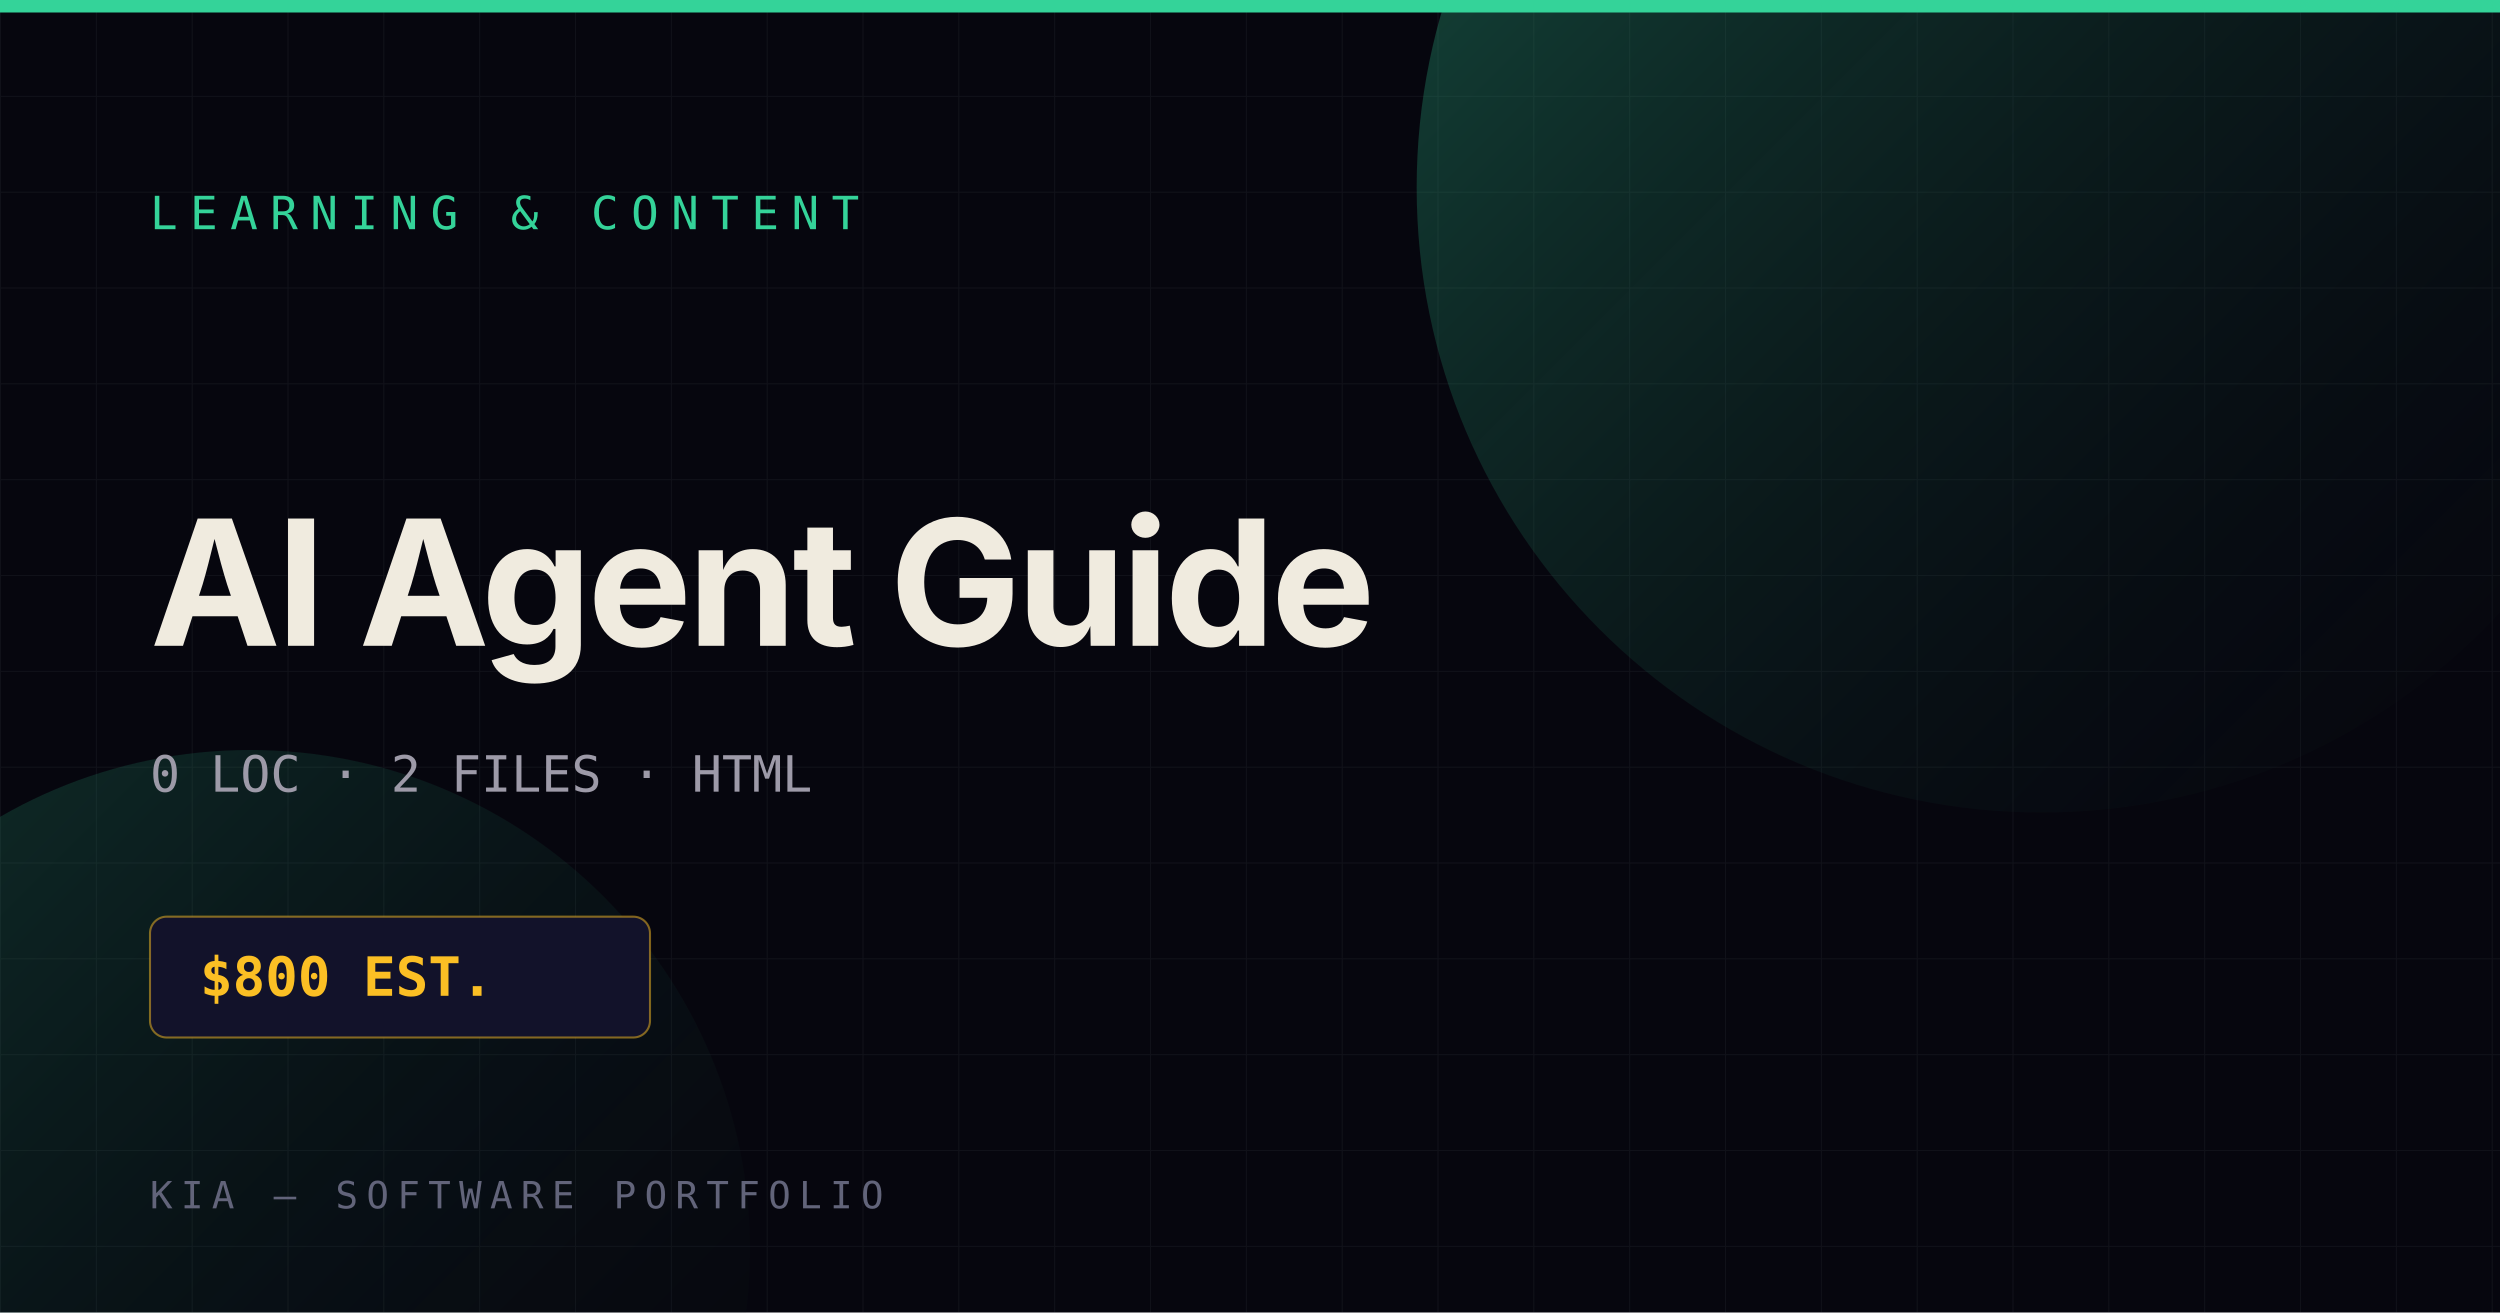
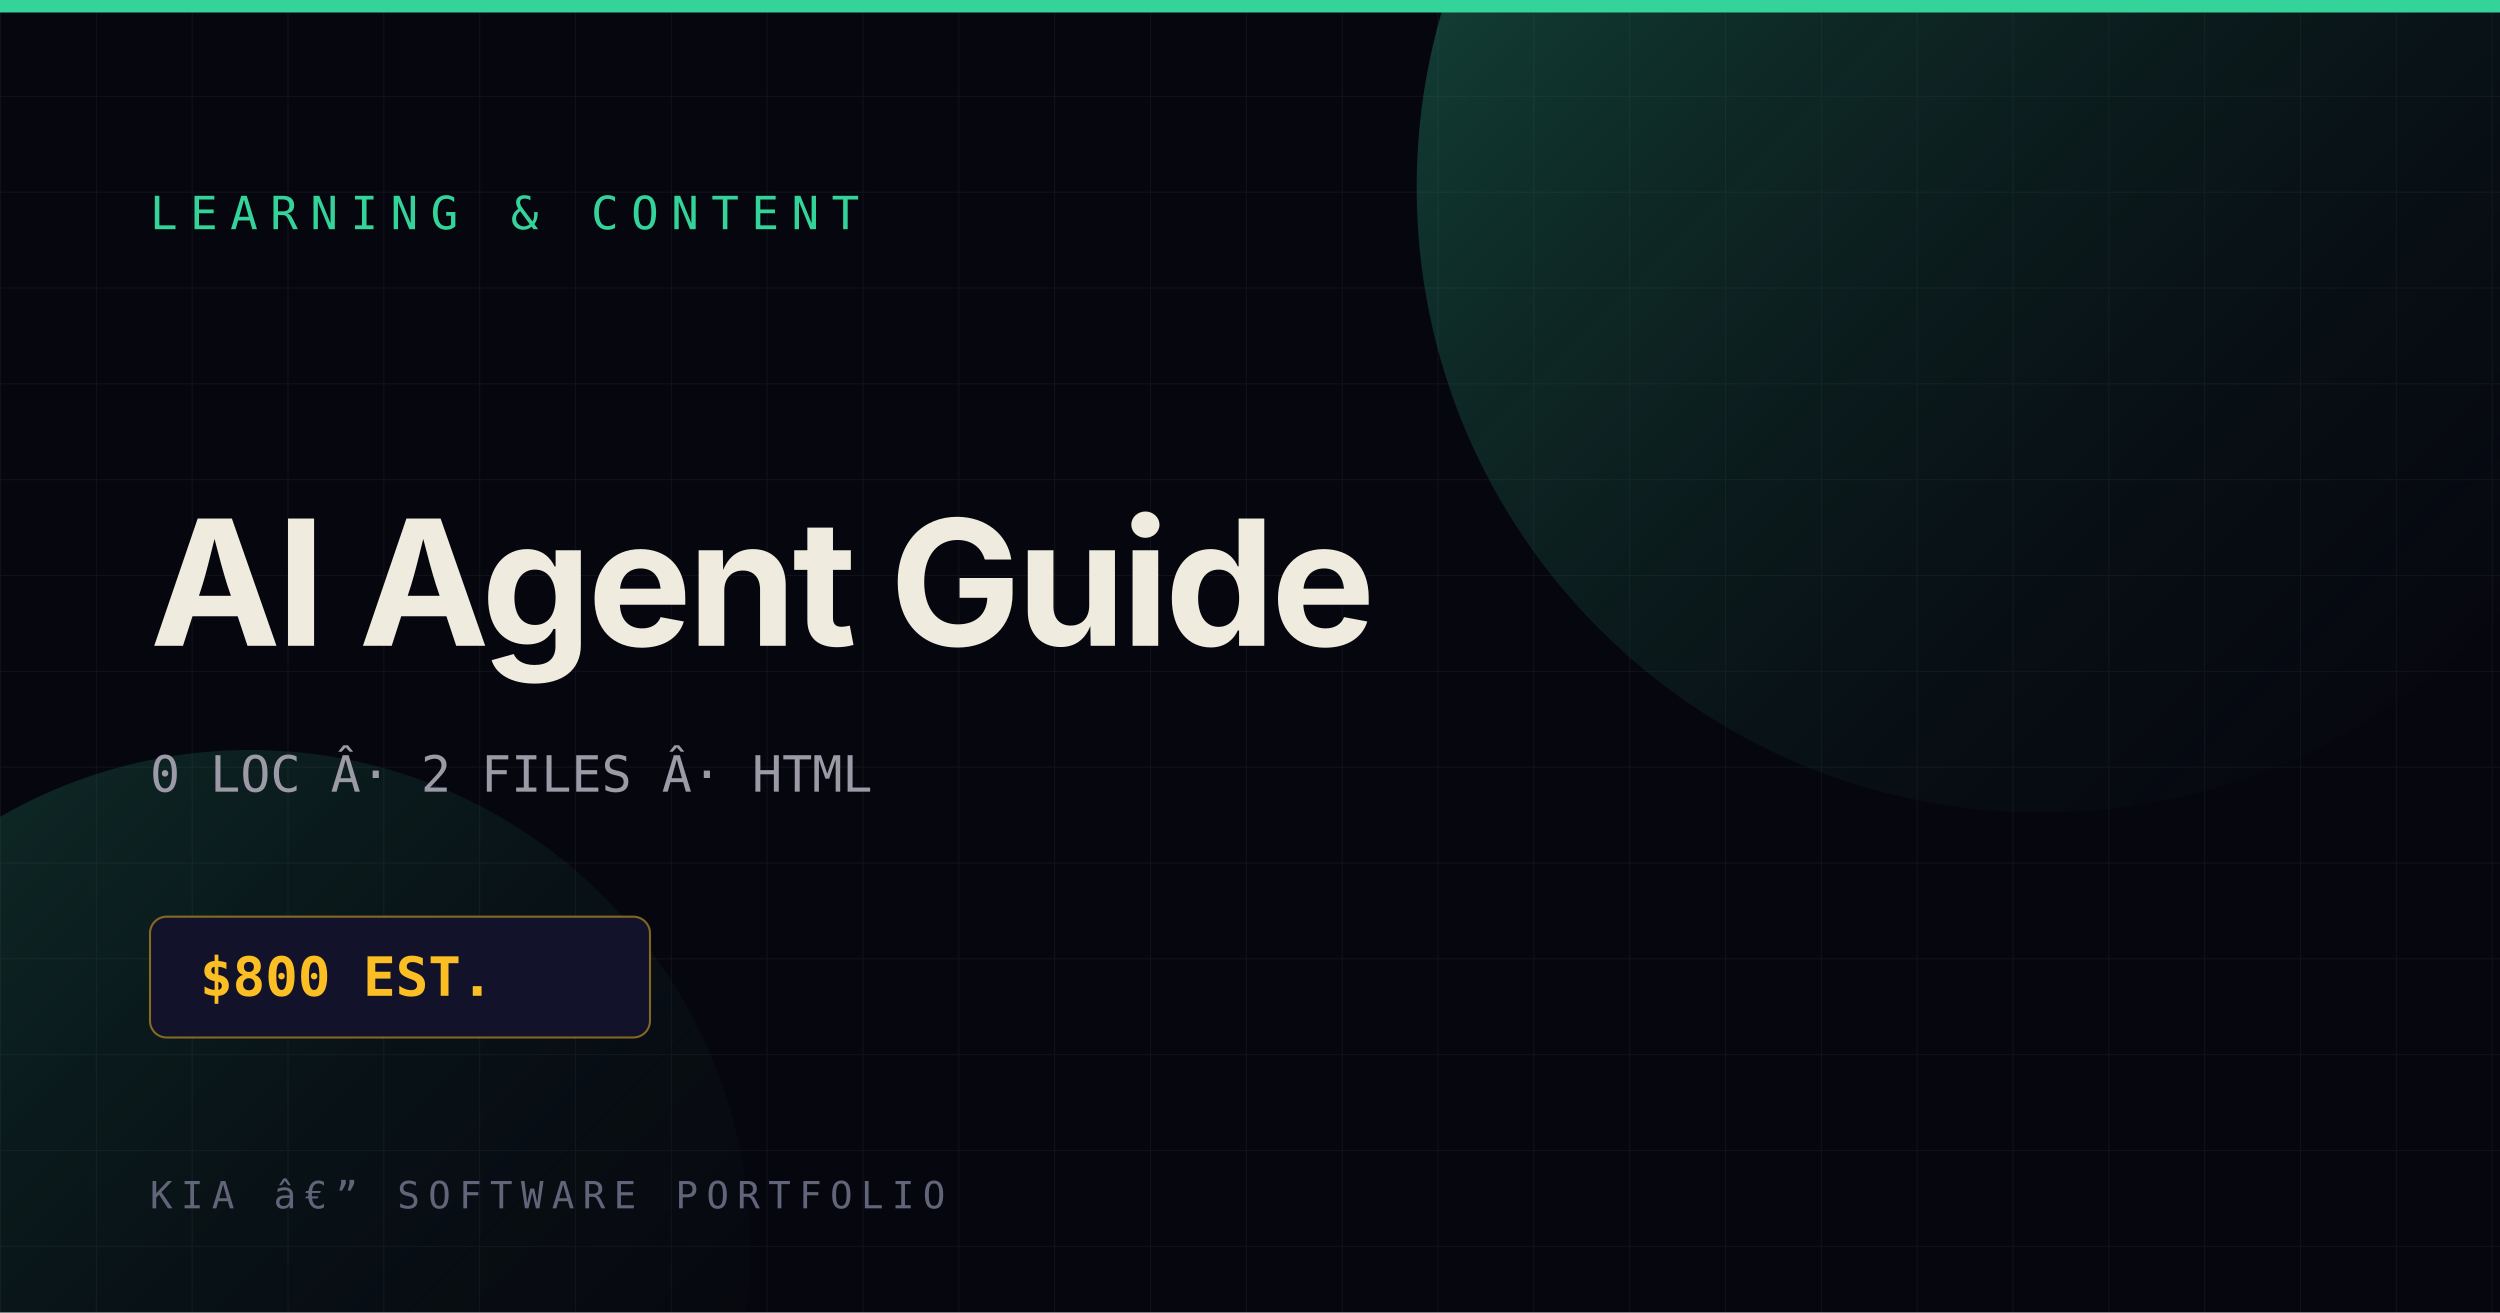
<svg xmlns="http://www.w3.org/2000/svg" width="1200" height="630" viewBox="0 0 1200 630" role="img" aria-label="AI Agent Guide">
  <defs>
    <linearGradient id="g" x1="0" y1="0" x2="1" y2="1">
      <stop offset="0" stop-color="#34d399" stop-opacity=".40" />
      <stop offset="1" stop-color="#06060e" stop-opacity="0" />
    </linearGradient>
    <pattern id="grid" width="46" height="46" patternUnits="userSpaceOnUse">
      <path d="M46 0H0V46" fill="none" stroke="#94a3b8" stroke-opacity=".07" />
    </pattern>
  </defs>
  <rect width="1200" height="630" fill="#06060e" />
  <rect width="1200" height="630" fill="url(#grid)" />
  <circle cx="980" cy="90" r="300" fill="url(#g)" />
  <circle cx="120" cy="600" r="240" fill="url(#g)" opacity=".55" />
  <rect x="0" y="0" width="1200" height="6" fill="#34d399" />
  <text x="72" y="110" fill="#34d399" font-family="ui-monospace, Menlo, Consolas, monospace" font-size="22" letter-spacing="6">LEARNING &amp; CONTENT</text>
  <text x="72" y="310" fill="#f0ebdf" font-family="system-ui, -apple-system, sans-serif" font-weight="700" font-size="84" letter-spacing="-2">AI Agent Guide</text>
-   <text x="72" y="380" fill="#9d9aa8" font-family="ui-monospace, Menlo, Consolas, monospace" font-size="24">0 LOC · 2 FILES · HTML</text>
+   <text x="72" y="380" fill="#9d9aa8" font-family="ui-monospace, Menlo, Consolas, monospace" font-size="24">0 LOC Â· 2 FILES Â· HTML</text>
  <rect x="72" y="440" width="240" height="58" rx="8" fill="#12122a" stroke="#fbbf24" stroke-opacity=".5" />
  <text x="96" y="478" fill="#fbbf24" font-family="ui-monospace, Menlo, Consolas, monospace" font-size="26" font-weight="700">$800 EST.</text>
-   <text x="72" y="580" fill="#62647a" font-family="ui-monospace, Menlo, Consolas, monospace" font-size="18" letter-spacing="4">KIA — SOFTWARE PORTFOLIO</text>
+   <text x="72" y="580" fill="#62647a" font-family="ui-monospace, Menlo, Consolas, monospace" font-size="18" letter-spacing="4">KIA â€” SOFTWARE PORTFOLIO</text>
</svg>
